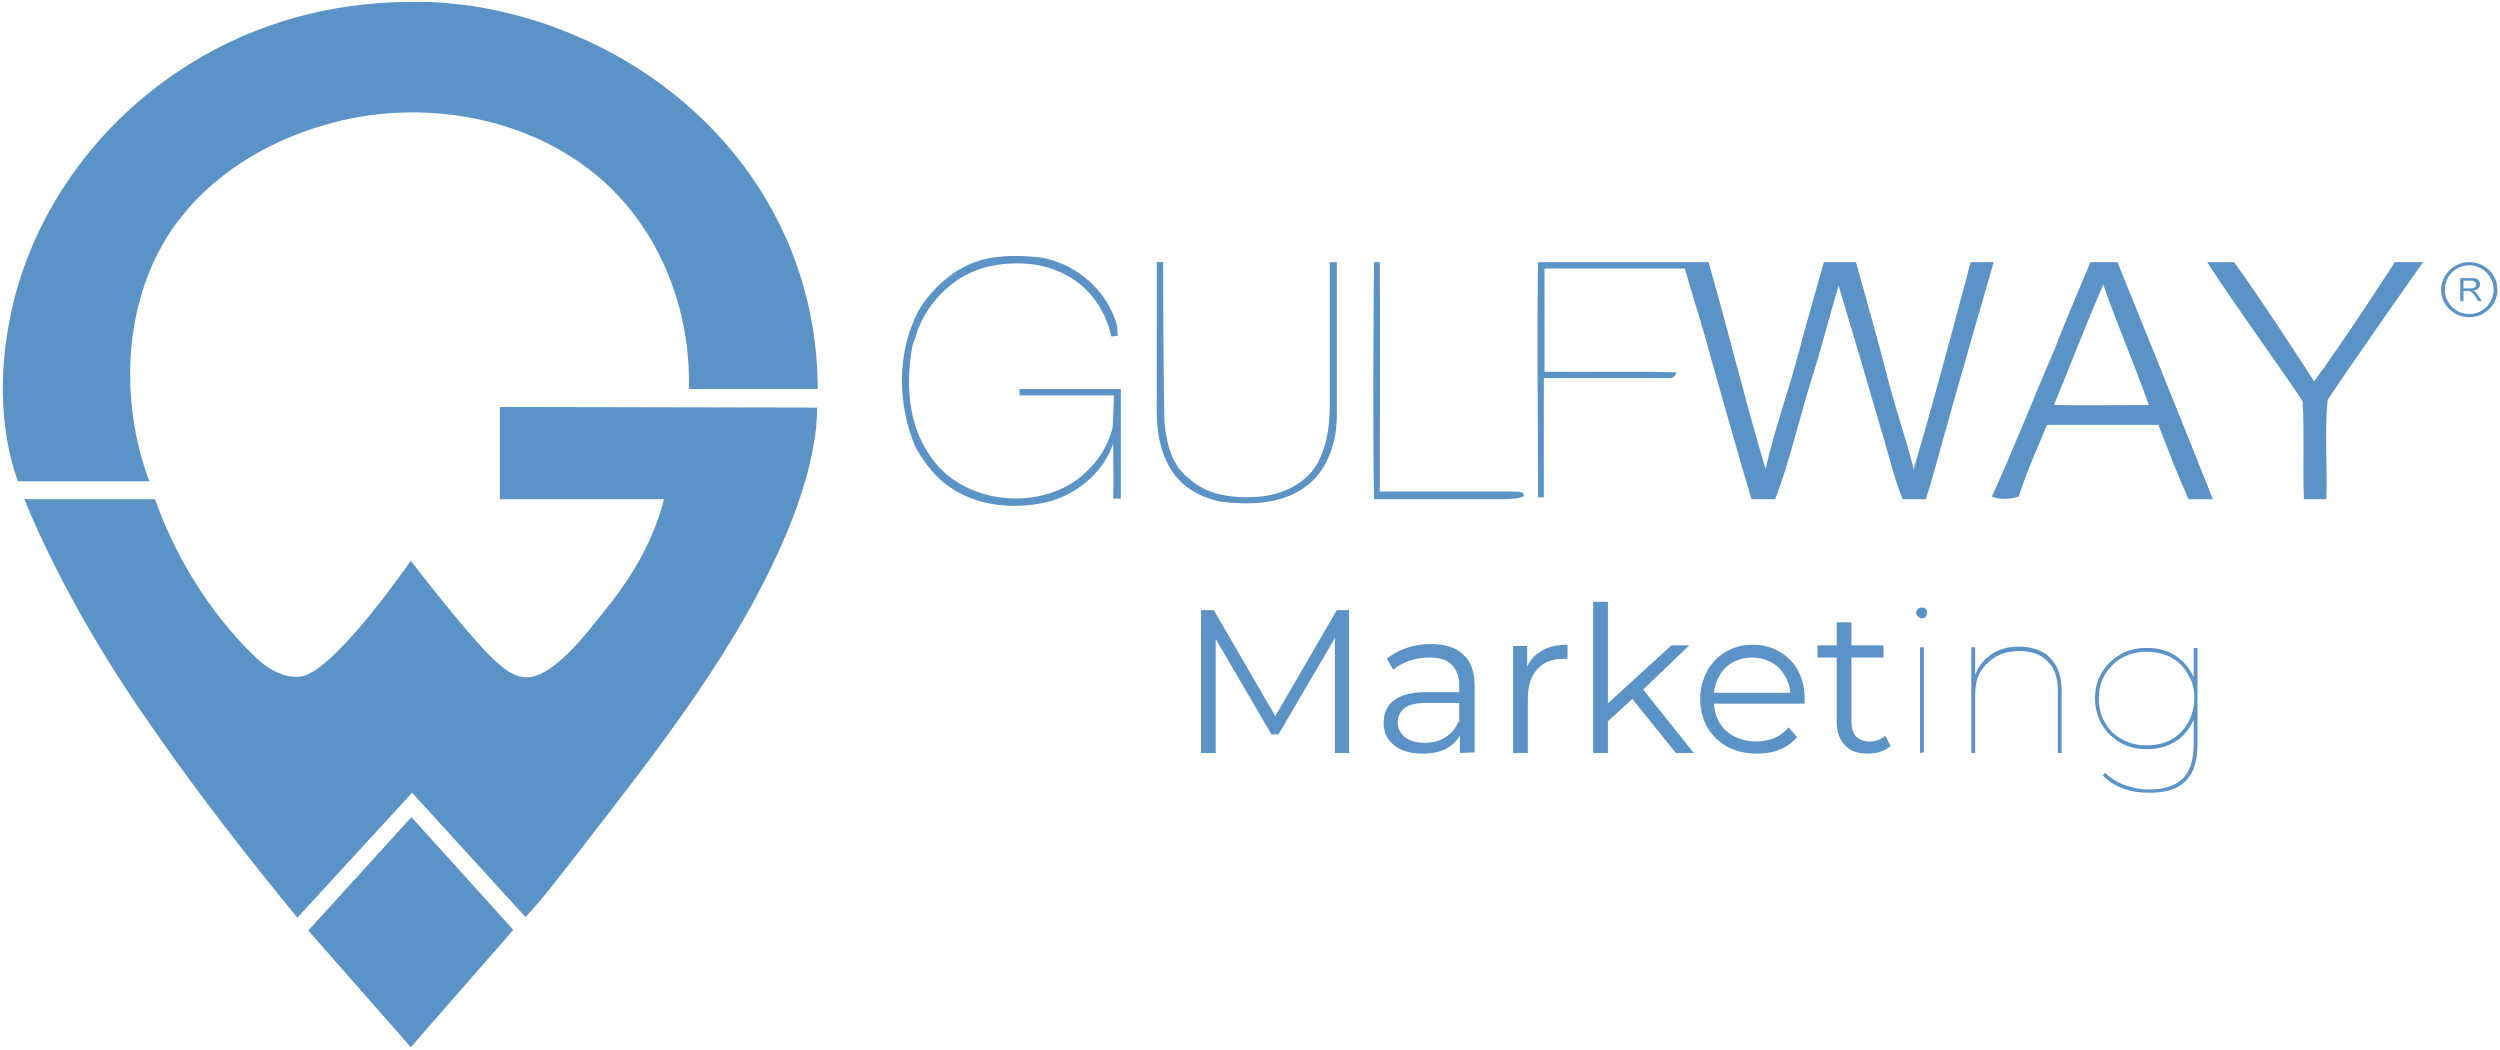
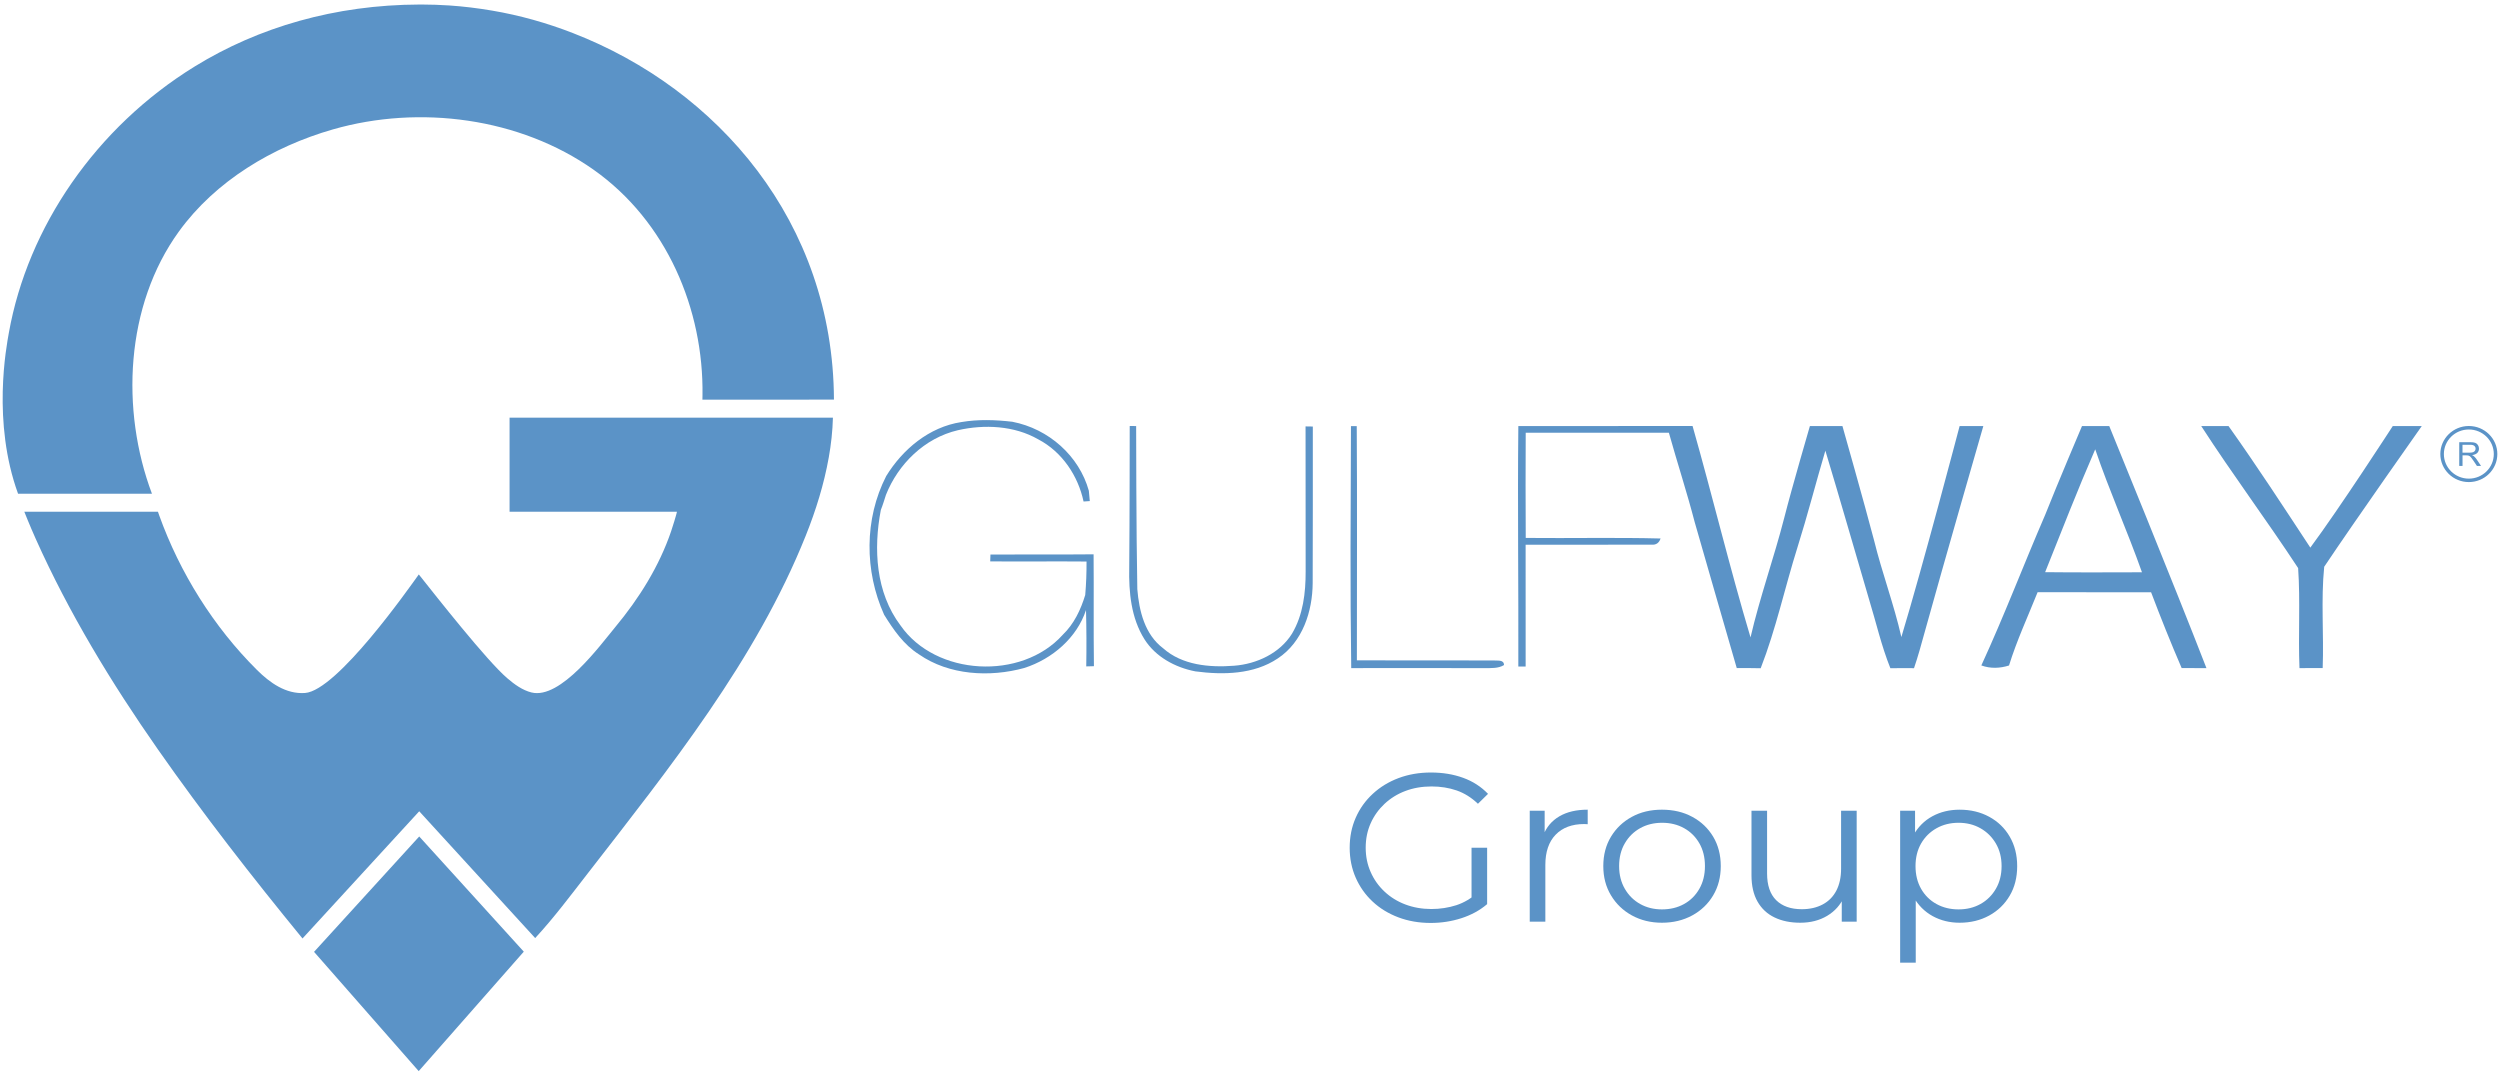
- <svg xmlns="http://www.w3.org/2000/svg" version="1.1" id="Layer_1" x="0px" y="0px" viewBox="0 0 390.1 163.7" style="enable-background:new 0 0 390.1 163.7;" xml:space="preserve">
+ <svg xmlns="http://www.w3.org/2000/svg" version="1.1" id="Layer_1" x="0px" y="0px" viewBox="0 0 1990.91 856.62" style="enable-background:new 0 0 1990.91 856.62;" xml:space="preserve">
  <style type="text/css">
	.st0{fill:#5B93C7;}
	.st1{fill-rule:evenodd;clip-rule:evenodd;fill:#5B93C7;}
</style>
  <g>
    <g>
-       <polygon class="st0" points="48.1,145.2 64.1,163.4 80.1,145.1 64.2,127.5   " />
-       <path class="st0" d="M64.2,0.3c-12.9,0-24.6,3.5-34.3,9.5C14.7,19.1,4.3,34.3,1.4,50.5C1,52.6-1.2,64.1,2.8,75.1h20.5    c-4.8-12.8-4.1-28.8,4.1-40.1C33,27.3,41.7,22,51,19.4c13.2-3.8,28.6-1.8,39.8,6.2c11.2,7.9,16.9,21.4,16.7,34.5    c0,0.2,0,0.4,0,0.6h20.1c-0.1-27.2-17.8-47.5-39.9-56c-4-1.6-8.2-2.7-12.4-3.5c-2.2-0.4-4.3-0.6-6.5-0.8c-1.4-0.1-2.8-0.1-4.2-0.1    L64.2,0.3L64.2,0.3z" />
-       <path class="st0" d="M78,63.5v14.4h25.6c0,0-0.3,1.1-0.4,1.5c-0.2,0.5-0.3,1-0.5,1.5c-1.8,5.3-4.9,10.2-8.6,14.7    c-2.2,2.7-8.3,11.1-12.8,10c-1.4-0.3-2.6-1.2-3.7-2.2c-3.2-2.7-10.8-12.4-13.5-15.9c-1.4,2-12.5,17.8-17.4,18.1    c-2.9,0.2-5.4-1.6-7.3-3.5c-6.7-6.6-11.8-14.9-15-23.6c-0.1-0.2-0.1-0.4-0.2-0.6H3.8c0,0,0.8,2,1.8,4.2    c5.1,11.3,11.5,22,18.7,32.2c6.9,9.9,14.4,19.5,22.1,28.9l17.9-19.5L82,143.1c2.9-3.1,5.5-6.6,8.1-9.9    c12.5-16.2,25.7-32.6,33.3-51.6c1.5-3.9,2.8-7.8,3.5-11.9c0.4-2,0.6-4,0.6-6.1L78,63.5L78,63.5z M103.6,77.9    C103.4,77.9,103.6,77.9,103.6,77.9L103.6,77.9z" />
+       <polygon class="st0" points="250.1,758.02 333.44,853.01 417.13,757.87 333.85,666.14 250.1,758.02   " />
+       <path class="st0" d="M333.96,3.61c-67.16,0.21-128.1,18.07-178.78,49.26C76.27,101.44,22.09,180.91,7.06,264.98    c-1.97,11.11-13.47,70.95,7.32,128.21h106.63c-25.03-66.6-21.3-149.83,21.49-208.88c29.07-40.12,74.5-67.46,122.73-81.29    c68.91-19.76,148.76-9.29,207.49,32.15c58.19,41.08,87.75,111.19,86.72,179.74c-0.02,1.11-0.04,2.23-0.06,3.36l104.75-0.02    c-0.6-141.74-92.85-247.22-207.72-291.85c-20.89-8.14-42.62-14.26-64.65-17.98c-11.24-1.91-22.56-3.3-33.89-4.07    c-7.32-0.47-14.64-0.73-21.99-0.75H333.96L333.96,3.61z" />
+       <path class="st0" d="M405.8,332.63v74.91h133.26c0.19,0-1.56,5.89-2.08,7.6c-0.79,2.68-1.63,5.33-2.53,7.96    c-9.4,27.62-25.33,53.28-44.59,76.43c-11.56,13.89-43.37,57.76-66.66,51.91c-7.04-1.76-13.42-6.32-19.33-11.41    c-16.51-14.24-56.24-64.82-70.35-82.57c-7.47,10.38-65.04,92.59-90.62,94.41c-15.24,1.09-28.13-8.28-38.21-18.3    c-34.72-34.49-61.55-77.65-77.86-123.03c-0.34-0.98-0.71-1.99-1.05-3H19.37c0,0,4.15,10.58,9.14,21.71    c26.38,58.85,60.07,114.4,97.19,167.47c36.16,51.7,75.16,101.73,115.2,150.65l92.95-101.3c0,0,92.31,101,92.35,100.98    c15.11-16.36,28.41-34.19,42.02-51.72c65.34-84.24,133.91-169.79,173.51-268.9c8.03-20.1,14.47-40.8,18.26-62.06    c1.88-10.47,3.04-21.09,3.32-31.73H405.8L405.8,332.63z M539.07,407.53C538.04,407.53,539.07,407.53,539.07,407.53L539.07,407.53z    " />
    </g>
    <g>
      <g>
-         <polygon class="st0" points="187.4,117.5 187.4,95.2 189.4,95.2 199.5,112.6 198.5,112.6 208.6,95.2 210.5,95.2 210.5,117.5      208.3,117.5 208.3,98.7 208.8,98.7 199.5,114.6 198.4,114.6 189.1,98.7 189.7,98.7 189.7,117.5    " />
-         <path class="st0" d="M227.8,117.5v-3.7l-0.1-0.6V107c0-1.4-0.4-2.5-1.2-3.3s-2-1.1-3.5-1.1c-1.1,0-2.1,0.2-3.1,0.5     c-1,0.4-1.8,0.8-2.5,1.4l-1-1.7c0.8-0.7,1.9-1.3,3.1-1.7c1.2-0.4,2.4-0.6,3.8-0.6c2.2,0,3.8,0.5,5,1.6s1.8,2.7,1.8,4.9v10.4     L227.8,117.5L227.8,117.5z M222,117.6c-1.3,0-2.3-0.2-3.3-0.6c-0.9-0.4-1.6-1-2.1-1.7s-0.7-1.6-0.7-2.5s0.2-1.7,0.6-2.4     c0.4-0.7,1.1-1.3,2-1.7c0.9-0.4,2.2-0.7,3.8-0.7h5.8v1.7h-5.7c-1.6,0-2.7,0.3-3.4,0.9c-0.6,0.6-0.9,1.3-0.9,2.1     c0,1,0.4,1.7,1.1,2.3c0.7,0.6,1.8,0.9,3.1,0.9s2.4-0.3,3.3-0.9c0.9-0.6,1.6-1.4,2-2.5l0.5,1.6c-0.4,1.1-1.2,2-2.2,2.6     C224.9,117.3,223.6,117.6,222,117.6L222,117.6z" />
-         <path class="st0" d="M236.1,117.5v-16.7h2.2v4.5l-0.2-0.8c0.5-1.3,1.2-2.2,2.4-2.9c1.1-0.7,2.5-1,4.1-1v2.2c-0.1,0-0.2,0-0.3,0     s-0.2,0-0.3,0c-1.8,0-3.1,0.5-4.1,1.6s-1.5,2.6-1.5,4.6v8.5L236.1,117.5L236.1,117.5z" />
-         <path class="st0" d="M250.3,113.1l0.1-2.9l10.4-9.5h2.8l-7.3,7l-1.3,1.1L250.3,113.1L250.3,113.1z M248.6,117.5V93.9h2.3v23.6     H248.6L248.6,117.5z M261.5,117.5l-7-8.7l1.5-1.7l8.3,10.4L261.5,117.5L261.5,117.5z" />
-         <path class="st0" d="M274.1,117.6c-1.7,0-3.3-0.4-4.6-1.1c-1.3-0.7-2.3-1.7-3.1-3c-0.7-1.3-1.1-2.8-1.1-4.4     c0-1.7,0.4-3.1,1.1-4.4s1.7-2.3,2.9-3c1.2-0.7,2.6-1.1,4.2-1.1s3,0.4,4.2,1.1s2.2,1.7,2.9,3c0.7,1.3,1,2.8,1,4.4     c0,0.1,0,0.2,0,0.3c0,0.1,0,0.2,0,0.4H267v-1.7h13.3l-0.9,0.7c0-1.2-0.3-2.3-0.8-3.2c-0.5-0.9-1.2-1.7-2.1-2.2s-1.9-0.8-3.1-0.8     c-1.1,0-2.2,0.3-3.1,0.8s-1.6,1.3-2.1,2.2c-0.5,1-0.8,2-0.8,3.3v0.3c0,1.3,0.3,2.4,0.8,3.4c0.6,1,1.3,1.7,2.4,2.3     c1,0.5,2.2,0.8,3.4,0.8c1,0,2-0.2,2.8-0.5c0.9-0.4,1.6-0.9,2.3-1.7l1.3,1.5c-0.7,0.9-1.7,1.6-2.8,2     C276.7,117.4,275.4,117.6,274.1,117.6L274.1,117.6z" />
-         <path class="st0" d="M291.5,117.6c-1.6,0-2.8-0.4-3.6-1.3c-0.8-0.8-1.3-2-1.3-3.6V97.1h2.3v15.5c0,1,0.2,1.7,0.7,2.3     c0.5,0.5,1.2,0.8,2.1,0.8c1,0,1.8-0.3,2.5-0.9l0.8,1.6c-0.4,0.4-1,0.7-1.6,0.9C292.8,117.5,292.1,117.6,291.5,117.6L291.5,117.6z      M283.6,102.6v-1.9h10.3v1.9H283.6L283.6,102.6z" />
-         <path class="st0" d="M299.6,117.5V101h0.6v16.4L299.6,117.5L299.6,117.5z M299.9,96.5c-0.2,0-0.4-0.1-0.6-0.3     c-0.2-0.2-0.3-0.4-0.3-0.6s0.1-0.4,0.3-0.6c0.2-0.2,0.4-0.2,0.6-0.2s0.4,0.1,0.6,0.2c0.2,0.2,0.2,0.4,0.2,0.6s-0.1,0.4-0.2,0.6     C300.4,96.4,300.2,96.5,299.9,96.5L299.9,96.5z" />
-         <path class="st0" d="M315.1,100.9c1.4,0,2.5,0.3,3.5,0.8s1.7,1.3,2.3,2.3c0.5,1,0.8,2.3,0.8,3.8v9.7h-0.6v-9.7     c0-2-0.5-3.6-1.6-4.6c-1-1.1-2.5-1.6-4.4-1.6c-1.4,0-2.7,0.3-3.7,0.9s-1.8,1.4-2.4,2.4s-0.8,2.3-0.8,3.7v8.9h-0.6V101h0.6v4.7     l-0.1-0.1c0.5-1.4,1.3-2.6,2.5-3.4C311.8,101.3,313.3,100.9,315.1,100.9L315.1,100.9z" />
-         <path class="st0" d="M335.4,123.7c-1.5,0-2.9-0.2-4.2-0.7c-1.3-0.5-2.3-1.2-3.1-2l0.4-0.4c0.8,0.8,1.9,1.5,3,1.9     c1.2,0.4,2.4,0.7,3.8,0.7c2.4,0,4.1-0.6,5.3-1.7c1.1-1.1,1.7-2.9,1.7-5.3v-5.3l0.3-1.9l-0.3-1.9v-6h0.6v15c0,2.6-0.6,4.6-1.9,5.8     C339.9,123.1,338,123.7,335.4,123.7L335.4,123.7z M335,116.9c-1.5,0-2.9-0.3-4.1-1s-2.2-1.6-2.9-2.8c-0.7-1.2-1.1-2.6-1.1-4.1     c0-1.6,0.4-3,1.1-4.1c0.7-1.2,1.7-2.1,2.9-2.8c1.2-0.7,2.6-1,4.1-1s2.9,0.3,4.1,1s2.1,1.6,2.8,2.8c0.7,1.2,1,2.6,1,4.1     s-0.3,2.9-1,4.1s-1.6,2.2-2.8,2.8C337.9,116.6,336.5,116.9,335,116.9L335,116.9z M335,116.3c1.4,0,2.7-0.3,3.8-0.9     c1.1-0.6,2-1.5,2.6-2.6s1-2.4,1-3.8c0-1.5-0.3-2.7-1-3.8c-0.6-1.1-1.5-2-2.6-2.6s-2.4-0.9-3.8-0.9s-2.7,0.3-3.8,0.9     c-1.1,0.6-2,1.5-2.7,2.6s-1,2.4-1,3.8s0.3,2.7,1,3.8c0.6,1.1,1.5,2,2.7,2.6C332.3,116,333.5,116.3,335,116.3L335,116.3z" />
+         <path class="st0" d="M1139.37,735c-9.33,0-17.91-1.49-25.78-4.46c-7.87-2.98-14.71-7.15-20.46-12.53     c-5.78-5.38-10.27-11.73-13.48-19.03c-3.2-7.3-4.81-15.25-4.81-23.89c0-8.64,1.6-16.6,4.81-23.89c3.21-7.3,7.73-13.62,13.56-19     c5.81-5.41,12.68-9.59,20.55-12.56c7.87-2.95,16.45-4.44,25.78-4.44c9.33,0,17.86,1.4,25.61,4.21     c7.75,2.8,14.36,7.07,19.86,12.79l-8.04,7.9c-5.15-4.95-10.79-8.47-16.97-10.62c-6.18-2.12-12.82-3.18-19.95-3.18     c-7.55,0-14.54,1.2-20.89,3.61c-6.35,2.4-11.87,5.84-16.6,10.27c-4.72,4.44-8.41,9.59-11.02,15.48     c-2.63,5.89-3.95,12.36-3.95,19.43c0,6.95,1.32,13.42,3.95,19.35c2.6,5.95,6.3,11.16,11.02,15.57     c4.72,4.44,10.24,7.87,16.6,10.27c6.35,2.4,13.28,3.63,20.72,3.63c7.01,0,13.62-1.03,19.86-3.03     c6.24-2.03,11.96-5.44,17.23-10.27l7.33,9.41c-5.81,4.95-12.65,8.67-20.46,11.19C1156.02,733.74,1147.87,735,1139.37,735     L1139.37,735z M1171.88,718.49v-43.41h12.42v44.93L1171.88,718.49L1171.88,718.49z" />
+         <path class="st0" d="M1218.23,733.97v-88.34h11.88v24.07l-1.23-4.21c2.58-6.73,6.9-11.88,12.96-15.4     c6.04-3.55,13.56-5.29,22.55-5.29v11.59c-0.46,0-0.94-0.03-1.4-0.09c-0.46-0.06-0.94-0.06-1.4-0.06     c-9.67,0-17.26,2.83-22.72,8.47c-5.49,5.67-8.21,13.73-8.21,24.15v45.1H1218.23L1218.23,733.97z" />
+         <path class="st0" d="M1323.48,734.83c-8.84,0-16.8-1.95-23.87-5.81c-7.04-3.86-12.62-9.21-16.68-16     c-4.09-6.78-6.12-14.54-6.12-23.29c0-8.87,2.03-16.65,6.12-23.41c4.06-6.73,9.61-11.99,16.6-15.8c6.98-3.83,15-5.72,23.95-5.72     c9.1,0,17.17,1.89,24.21,5.72c7.07,3.81,12.59,9.07,16.63,15.8c4.01,6.75,6.04,14.54,6.04,23.41c0,8.76-2.03,16.51-6.04,23.29     c-4.03,6.78-9.59,12.13-16.71,16C1340.51,732.88,1332.47,734.83,1323.48,734.83L1323.48,734.83z M1323.48,724.21     c6.64,0,12.53-1.43,17.66-4.29c5.15-2.86,9.19-6.9,12.16-12.1c2.98-5.21,4.46-11.25,4.46-18.08c0-6.95-1.49-13.02-4.46-18.17     c-2.98-5.18-7.01-9.19-12.16-12.05c-5.12-2.86-10.96-4.29-17.48-4.29c-6.52,0-12.36,1.43-17.48,4.29     c-5.12,2.86-9.21,6.87-12.22,12.05c-3.03,5.15-4.55,11.22-4.55,18.17c0,6.84,1.52,12.88,4.55,18.08c3,5.21,7.1,9.24,12.22,12.1     C1311.29,722.78,1317.07,724.21,1323.48,724.21L1323.48,724.21z" />
+         <path class="st0" d="M1433.65,734.83c-7.81,0-14.65-1.4-20.46-4.21c-5.84-2.8-10.36-7.01-13.56-12.62     c-3.2-5.61-4.81-12.62-4.81-21.03v-51.34h12.42v49.99c0,9.41,2.43,16.51,7.27,21.29c4.84,4.75,11.62,7.15,20.35,7.15     c6.44,0,11.99-1.29,16.71-3.81c4.72-2.52,8.33-6.18,10.85-11.02c2.49-4.84,3.75-10.62,3.75-17.34v-46.27h12.42v88.34h-11.88     v-24.21l1.92,4.38c-2.92,6.5-7.44,11.56-13.56,15.22C1448.93,733,1441.81,734.83,1433.65,734.83L1433.65,734.83z" />
+         <path class="st0" d="M1560.59,734.83c-7.93,0-15.11-1.77-21.52-5.29c-6.41-3.55-11.5-8.64-15.28-15.34     c-3.81-6.67-5.69-14.82-5.69-24.47s1.86-17.83,5.61-24.49c3.72-6.67,8.79-11.76,15.2-15.22c6.41-3.49,13.65-5.21,21.69-5.21     c8.73,0,16.57,1.86,23.52,5.64c6.93,3.75,12.39,9.01,16.34,15.8c3.98,6.81,5.95,14.62,5.95,23.49c0,8.96-1.97,16.83-5.95,23.55     c-3.95,6.73-9.41,12.02-16.34,15.82C1577.16,732.91,1569.32,734.83,1560.59,734.83L1560.59,734.83z M1513.2,766.62V645.63h11.88     v26.58l-1.2,17.68l1.75,17.83v58.89H1513.2L1513.2,766.62z M1559.71,724.21c6.52,0,12.36-1.43,17.48-4.29     c5.15-2.86,9.21-6.9,12.25-12.1c3.03-5.21,4.55-11.25,4.55-18.08c0-6.84-1.52-12.85-4.55-18c-3.03-5.18-7.1-9.21-12.25-12.13     c-5.12-2.92-10.96-4.38-17.48-4.38c-6.53,0-12.39,1.46-17.57,4.38c-5.18,2.92-9.27,6.95-12.25,12.13     c-2.95,5.15-4.44,11.16-4.44,18c0,6.84,1.49,12.88,4.44,18.08c2.98,5.21,7.07,9.24,12.25,12.1     C1547.32,722.78,1553.18,724.21,1559.71,724.21L1559.71,724.21z" />
      </g>
      <g>
-         <path class="st0" d="M143.3,48.5c2.5-4.1,6.5-7.5,11.5-8.3c2.6-0.4,5.2-0.3,7.8,0c5.6,1.1,10.2,5.2,11.7,10.6     c0,0.4,0.1,1.2,0.1,1.6c-0.2,0-0.7,0.1-1,0.1c-0.8-3.9-3.3-7.6-6.9-9.5c-3.7-2.1-8.2-2.3-12.3-1.4c-5.1,1.2-9.2,5.2-11,9.9     c-0.2,0.8-0.5,1.5-0.8,2.3c-1.1,5.9-0.8,12.6,3,17.7c5.4,7.7,18.5,8.5,24.8,1.4c1.7-1.7,2.8-3.9,3.4-6.1c0.1-1.7,0.2-3.4,0.2-5.1     c-4.9,0-9.8,0-14.7,0c0-0.3,0-0.8,0-1c5.3,0,10.5,0,15.8,0c0,5.7,0,11.4,0,17.1c-0.3,0-0.9,0-1.2,0c0.1-2.9,0-5.8,0-8.6     c-1.4,4.2-5.1,7.5-9.4,8.9c-5.3,1.5-11.5,1.1-16.1-2.1c-2.3-1.5-3.9-3.8-5.3-6.1C140,63.1,139.9,55.1,143.3,48.5" />
-         <path class="st0" d="M180.5,40.9h1c0,0,0,16.5,0.2,24.9c0.3,3.3,1.1,6.9,4,9c2.9,2.6,7.1,3,10.8,2.7c3.5-0.3,7-1.9,8.9-4.9     c1.7-2.9,2.1-6.3,2.1-9.5c0-7.4,0-14.8,0-22.2c0.3,0,0.8,0,1.1,0c0,8,0,16,0,23.9c0,4.3-1.5,9-5.4,11.5c-3.6,2.4-8.3,2.5-12.6,2     c-3.1-0.6-6.1-2.2-7.8-4.9c-2.1-3.3-2.4-7.2-2.3-11C180.5,55.4,180.5,40.9,180.5,40.9" />
-         <path class="st0" d="M214.4,40.9h0.9c0.1,11.9,0,23.9,0,35.8c6.9,0,13.9,0,20.8,0c0.6,0.1,1.7-0.2,1.7,0.7c-0.9,0.5-2,0.4-3,0.5     c-6.8,0-13.6,0-20.4,0C214.2,65.6,214.3,53.2,214.4,40.9" />
-         <path class="st0" d="M240,40.9c8.9,0,17.8,0,26.6,0c3.1,10.8,5.7,21.6,8.9,32.3c1.4-6.2,3.6-12.2,5.2-18.3c1.2-4.6,3.9-14,3.9-14     h5c0,0,3.3,11.7,4.8,17.5c1.2,5,3,9.8,4.2,14.8c3.2-10.6,8.9-32.3,8.9-32.3h3.6c0,0-6.1,21-9,31.6c-0.5,1.8-1,3.6-1.6,5.4     c-1.2,0-2.4,0-3.6,0c-1.4-3.4-2.2-7.1-3.3-10.6c-2.2-7.6-4.4-15.1-6.7-22.7c-1.5,4.9-2.7,9.9-4.3,14.8     c-1.9,6.1-3.3,12.5-5.6,18.5c-1.2,0-2.4,0-3.7,0c-2.2-7.4-4.3-14.9-6.4-22.3c-1.2-4.6-2.7-9.1-4-13.7c-7.3,0-14.6,0-21.9,0     c0,5.4,0,10.7,0,16.1c6.9,0.1,13.7-0.1,20.6,0.1c-0.2,0.7-0.7,1-1.4,0.9c-6.4,0-12.8,0-19.3,0c0,6.2,0,12.4,0,18.6H240     C240,65.4,239.8,53.2,240,40.9" />
-         <path class="st0" d="M328.2,44.4c-2.7,6.2-5.1,12.5-7.7,18.8c4.9,0.1,9.9,0,14.8,0C333.1,56.9,330.4,50.8,328.2,44.4 M326.2,40.9     h4.2c0,0,10,24.6,14.9,37c-1.3,0-2.5,0-3.8,0c-1.7-3.8-3.2-7.7-4.7-11.6c-5.8,0-11.6,0-17.4,0c-1.5,3.7-3.2,7.4-4.4,11.2     c-1.4,0.4-2.8,0.5-4.2,0c3.5-7.6,6.5-15.4,9.8-23C322.3,50,326.2,40.9,326.2,40.9" />
-         <path class="st0" d="M344.4,40.9c1.4,0,2.8,0,4.2,0c4.4,6.1,8.4,12.3,12.5,18.6c4.4-5.9,12.6-18.6,12.6-18.6h4.4     c0,0-10.1,14.3-14.9,21.5c-0.5,5.1,0,10.3-0.2,15.5c-1.2,0-2.4,0-3.5,0c-0.2-5.1,0.1-10.2-0.2-15.3     C354.4,55.3,349.2,48.3,344.4,40.9" />
-         <path class="st1" d="M385.3,40.9c2.4,0,4.4,1.9,4.4,4.3c0,2.4-2,4.3-4.4,4.3s-4.4-1.9-4.4-4.3C381,42.8,382.9,40.9,385.3,40.9     L385.3,40.9z M385.3,41.4c2.1,0,3.8,1.7,3.8,3.8s-1.7,3.8-3.8,3.8s-3.8-1.7-3.8-3.8C381.5,43.1,383.2,41.4,385.3,41.4L385.3,41.4     z" />
-         <path class="st0" d="M383.9,47v-3.6h1.7c0.3,0,0.6,0,0.8,0.1s0.3,0.2,0.4,0.3c0.1,0.2,0.2,0.3,0.2,0.5c0,0.3-0.1,0.5-0.3,0.7     c-0.2,0.2-0.4,0.3-0.8,0.3c0.1,0.1,0.2,0.1,0.3,0.2c0.1,0.1,0.3,0.3,0.4,0.5l0.7,1h-0.6l-0.5-0.8c-0.1-0.2-0.3-0.4-0.4-0.5     s-0.2-0.2-0.3-0.2c-0.1,0-0.1-0.1-0.2-0.1s-0.1,0-0.3,0h-0.6V47H383.9L383.9,47z M384.4,45h1.1c0.2,0,0.4,0,0.5-0.1     c0.1,0,0.2-0.1,0.3-0.2c0.1-0.1,0.1-0.2,0.1-0.3c0-0.2-0.1-0.3-0.2-0.4c-0.1-0.1-0.3-0.2-0.6-0.2h-1.2L384.4,45L384.4,45z" />
+         <path class="st0" d="M705.75,379.1c12.99-21.16,34.07-39.05,59.88-42.99c13.4-2.27,27.07-1.8,40.54-0.24     c29.06,5.61,53.23,27.24,60.94,54.94c0.19,2.04,0.56,6.19,0.76,8.23c-1.23,0.11-3.72,0.26-4.96,0.35     c-4.33-20.31-16.93-39.48-36.08-49.51c-19.08-10.94-42.79-12.08-63.97-7.28c-26.75,6.24-47.69,27.16-57.32,51.5     c-1.3,4.01-2.49,8.06-4.07,12c-5.93,30.97-4.14,65.75,15.68,92c27.96,40.28,96.28,44.01,129.14,7.47     c9.05-8.68,14.38-20.05,17.95-31.73c0.76-8.86,1.08-17.78,1.04-26.66c-25.55-0.24-51.15,0.11-76.71-0.11     c0.04-1.39,0.13-4.14,0.19-5.46c27.35-0.19,54.75,0.11,82.14-0.17c0.26,29.69-0.13,59.4,0.26,89.09     c-1.52,0.06-4.59,0.15-6.11,0.17c0.26-14.97,0.19-29.95-0.19-44.89c-7.23,22.02-26.75,38.96-49.16,46.15     c-27.63,7.6-59.97,5.76-83.85-10.83c-12.21-7.71-20.38-19.71-27.76-31.57C688.4,454.77,688.23,413.3,705.75,379.1" />
+         <path class="st0" d="M899.66,339.25l5.13,0.04c0,0,0.06,85.85,0.93,129.92c1.41,17.06,5.83,36.01,20.6,47.08     c15.07,13.43,36.84,15.4,56.39,13.88c18.23-1.34,36.58-10.07,46.19-25.53c8.88-14.94,10.91-32.64,10.87-49.57     c-0.07-38.5,0-77.01-0.07-115.49c1.45,0,4.33,0.04,5.78,0.09c-0.06,41.52,0.11,83.07-0.11,124.61     c-0.13,22.37-7.88,46.99-27.89,60.14c-18.99,12.71-43.44,13.17-65.53,10.24c-16.2-3.12-31.75-11.65-40.5-25.51     c-10.74-17.04-12.58-37.64-12.17-57.13C899.63,415.05,899.66,339.25,899.66,339.25" />
+         <path class="st0" d="M1075.85,339.36h4.61c0.41,62.18,0.11,124.33,0.11,186.5c36.14,0.19,72.29,0,108.43,0.09     c3.21,0.43,8.64-1.02,8.75,3.68c-4.68,2.84-10.22,2.34-15.46,2.47c-35.39-0.11-70.82-0.13-106.22-0.04     C1075.14,467.85,1075.61,403.6,1075.85,339.36" />
+         <path class="st0" d="M1209.15,339.3c46.15-0.06,92.62-0.04,138.75-0.04c15.96,56.2,29.45,112.33,46.15,168.33     c7.49-32.2,18.71-63.41,26.92-95.44c6.04-23.82,20.36-72.85,20.36-72.85h25.92c0,0,17.32,61.01,25.19,91.02     c6.35,25.9,15.83,50.98,21.74,77.01c16.78-55.38,46.39-168.03,46.39-168.03h18.88c0,0-31.55,109.3-46.8,164.48     c-2.62,9.49-5.2,18.99-8.4,28.33c-6.28-0.06-12.56-0.06-18.82,0.04c-7.23-17.95-11.43-36.82-17.09-55.2     c-11.61-39.35-22.83-78.81-34.69-118.07c-7.58,25.66-14.19,51.56-22.24,77.1c-10.05,31.96-17.06,64.88-29.26,96.18     c-6.35-0.15-12.71-0.17-19.06-0.11c-11.3-38.66-22.26-77.42-33.46-116.12c-6.22-23.93-13.92-47.45-20.59-71.29     c-38.01-0.11-76.01,0.04-114.02-0.04c-0.15,27.94-0.13,55.87,0.02,83.79c35.78,0.37,71.57-0.48,107.37,0.45     c-1.17,3.57-3.57,5.22-7.19,4.92c-33.42,0.15-66.85-0.09-100.27,0.07c0,32.31-0.06,64.64,0.02,96.95h-5.83     C1209.36,466.72,1208.47,403.34,1209.15,339.3" />
+         <path class="st0" d="M1668.56,357.81c-14.06,32.31-26.79,65.16-39.89,97.84c25.71,0.3,51.39,0.15,77.12,0.09     C1694.16,422.83,1679.76,390.88,1668.56,357.81 M1658.03,339.3h21.7c0,0,52.3,127.95,77.4,192.76     c-6.6-0.02-13.19-0.07-19.73-0.02c-8.6-19.95-16.68-40.09-24.34-60.36c-30.12-0.11-60.27,0.04-90.37-0.09     c-7.77,19.4-16.59,38.44-22.78,58.38c-7.25,2.3-14.83,2.6-22.05-0.04c18.19-39.46,33.61-80.08,50.87-120     C1637.89,386.7,1658.03,339.3,1658.03,339.3" />
+         <path class="st0" d="M1752.98,339.3c7.12-0.13,14.57,0.09,21.74,0c22.76,32.01,43.59,64.04,65.14,96.8     c22.89-30.75,65.66-96.8,65.66-96.8h23.09c0,0-52.62,74.56-77.7,112.05c-2.66,26.59-0.2,53.84-1.21,80.69     c-6.19-0.07-12.34-0.04-18.47,0.06c-1.1-26.55,0.76-53.25-1.08-79.7C1805.02,414.1,1777.86,377.8,1752.98,339.3" />
+         <path class="st1" d="M1966.09,339.25c12.52,0,22.7,10,22.7,22.33s-10.18,22.33-22.7,22.33c-12.52,0-22.7-10.01-22.7-22.33     S1953.58,339.25,1966.09,339.25L1966.09,339.25z M1966.09,342.03c10.98,0,19.88,8.75,19.88,19.56c0,10.81-8.9,19.58-19.88,19.58     c-10.98,0-19.88-8.77-19.88-19.58C1946.21,350.78,1955.11,342.03,1966.09,342.03L1966.09,342.03z" />
+         <path class="st0" d="M1958.45,371.05v-18.91h8.71c1.75,0,3.1,0.15,4.01,0.5c0.91,0.35,1.62,0.93,2.19,1.8     c0.54,0.87,0.8,1.82,0.8,2.86c0,1.34-0.45,2.47-1.34,3.4c-0.91,0.91-2.3,1.49-4.18,1.75c0.67,0.3,1.21,0.63,1.56,0.93     c0.76,0.67,1.47,1.52,2.17,2.51l3.42,5.15h-3.27l-2.62-3.94c-0.76-1.13-1.39-1.99-1.86-2.6c-0.5-0.61-0.93-1.02-1.32-1.28     c-0.39-0.24-0.78-0.39-1.19-0.5c-0.3-0.06-0.78-0.09-1.45-0.09h-3.01v8.4H1958.45L1958.45,371.05z M1961.05,360.48h5.59     c1.19,0,2.12-0.11,2.79-0.35c0.67-0.24,1.17-0.63,1.52-1.15c0.35-0.52,0.52-1.08,0.52-1.69c0-0.89-0.32-1.62-1-2.21     c-0.67-0.58-1.75-0.87-3.21-0.87h-6.22V360.48L1961.05,360.48z" />
      </g>
    </g>
  </g>
</svg>
